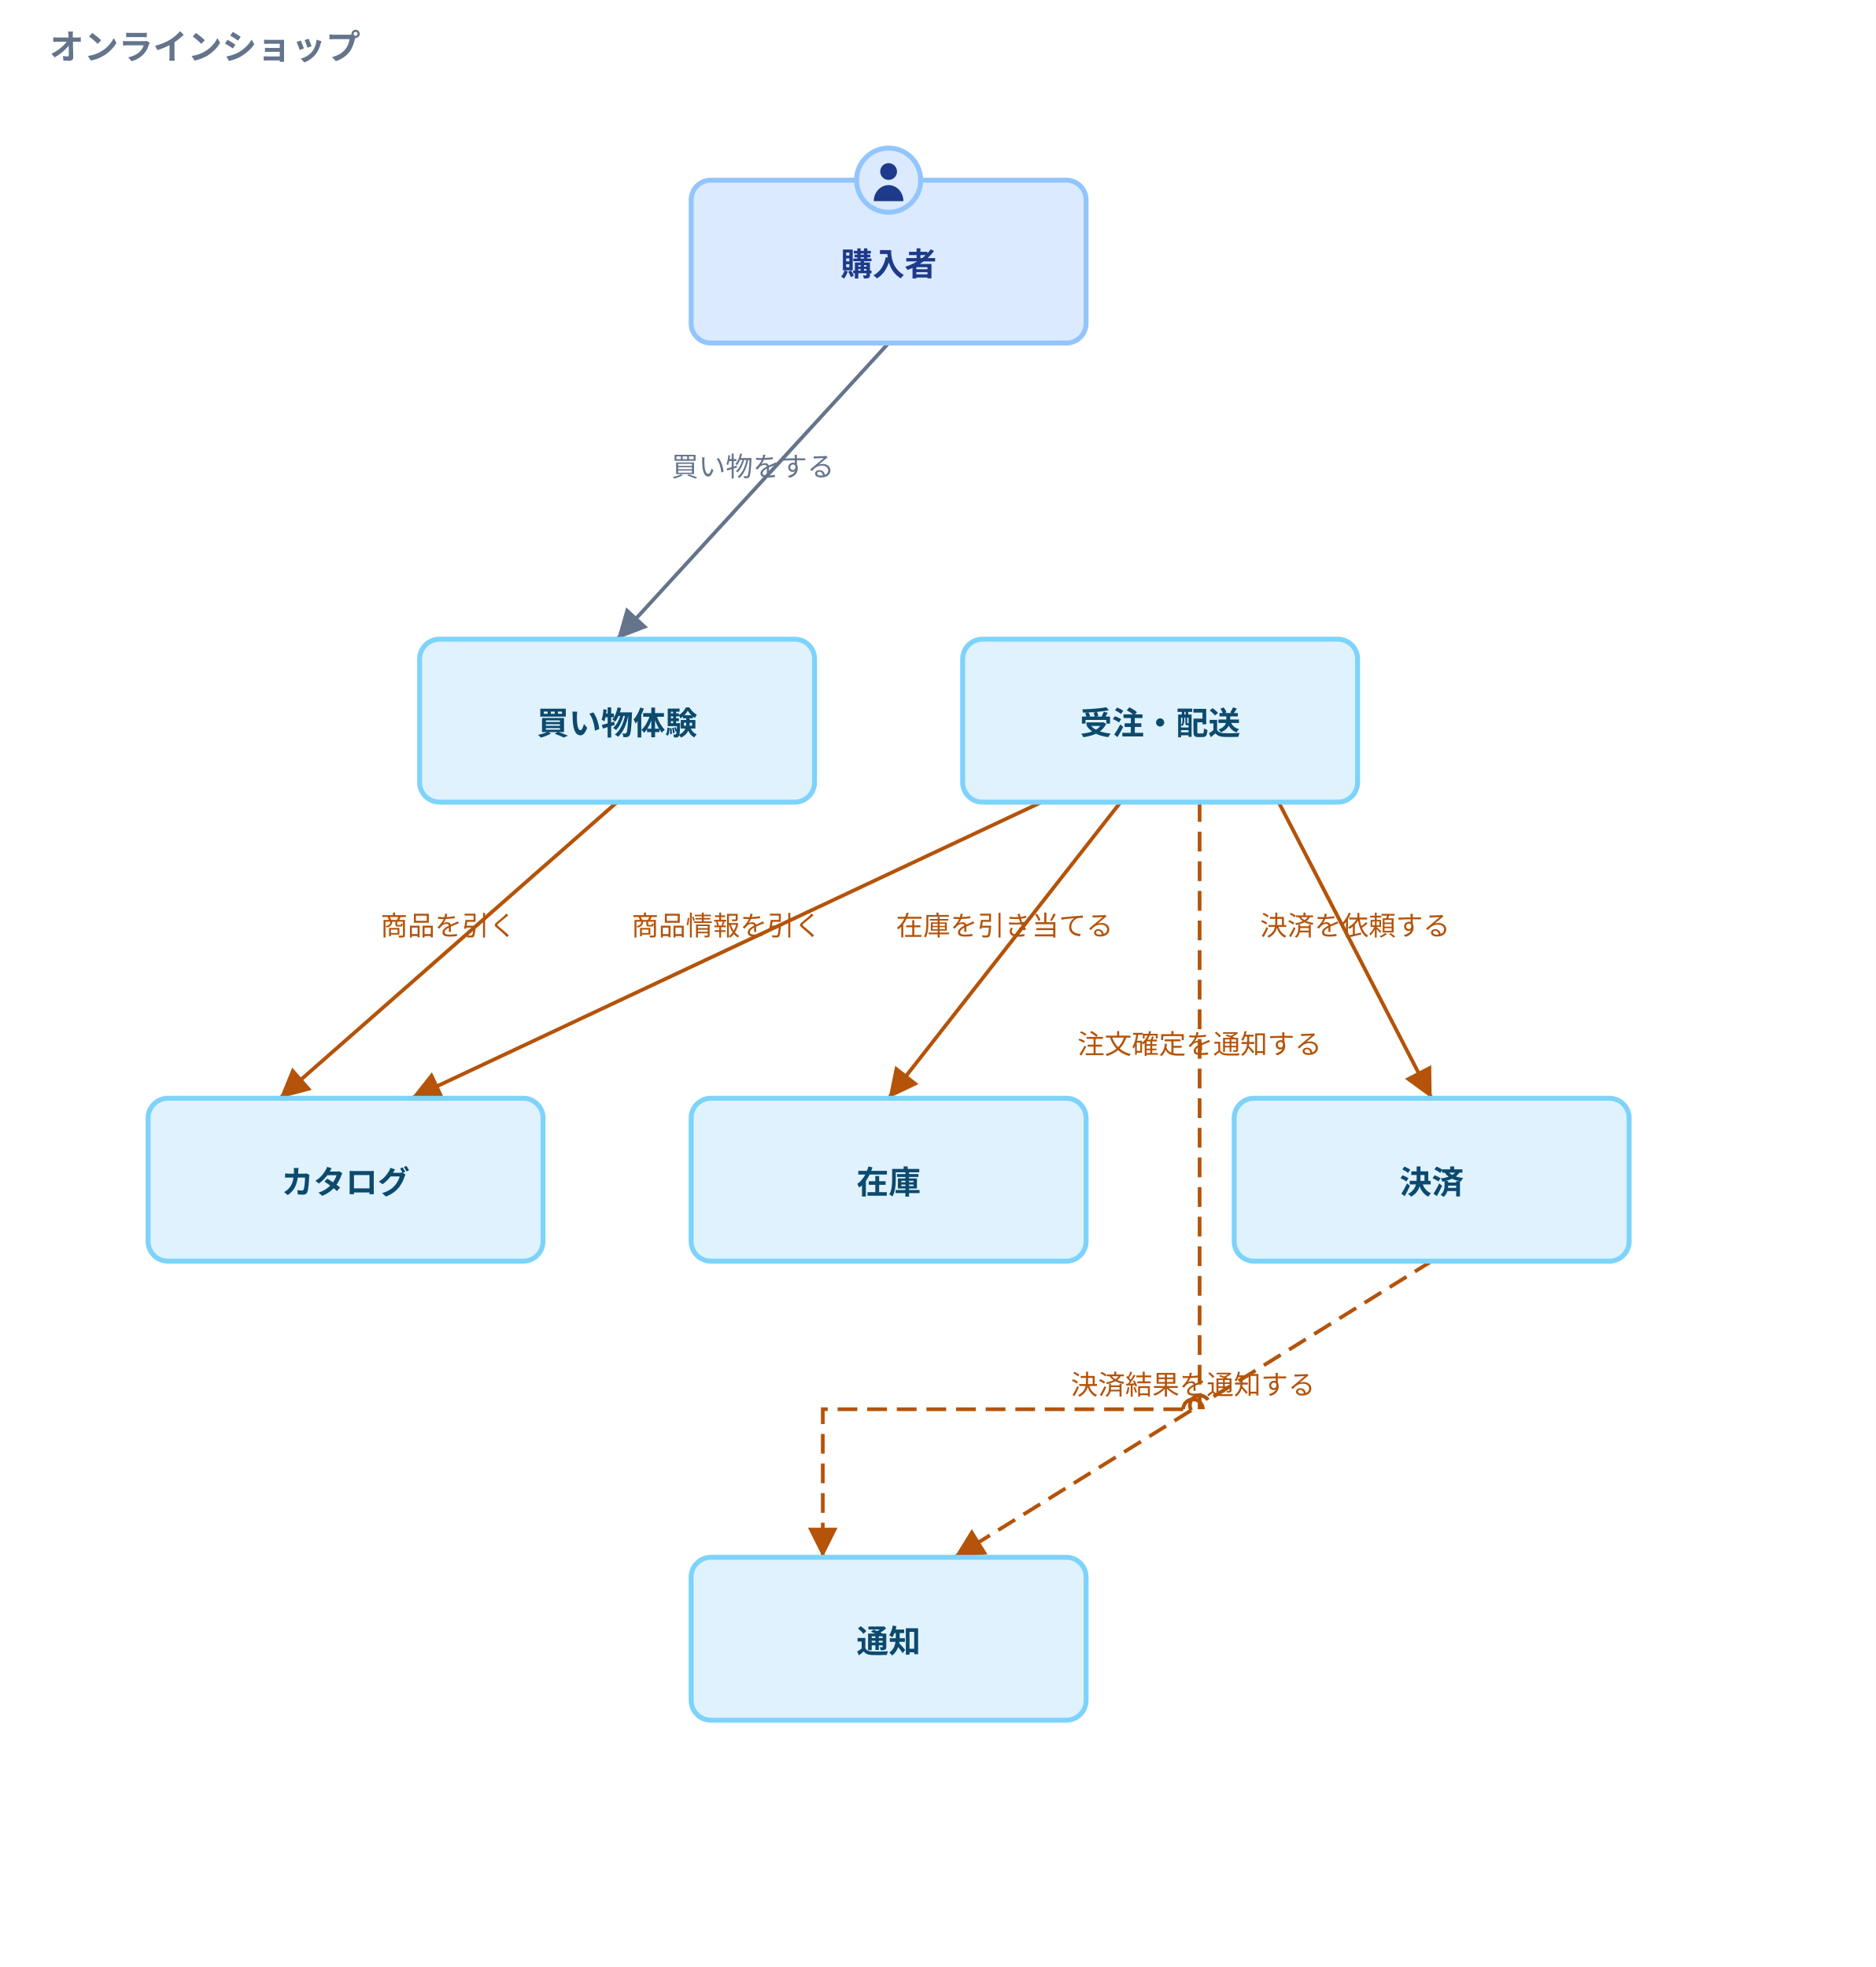
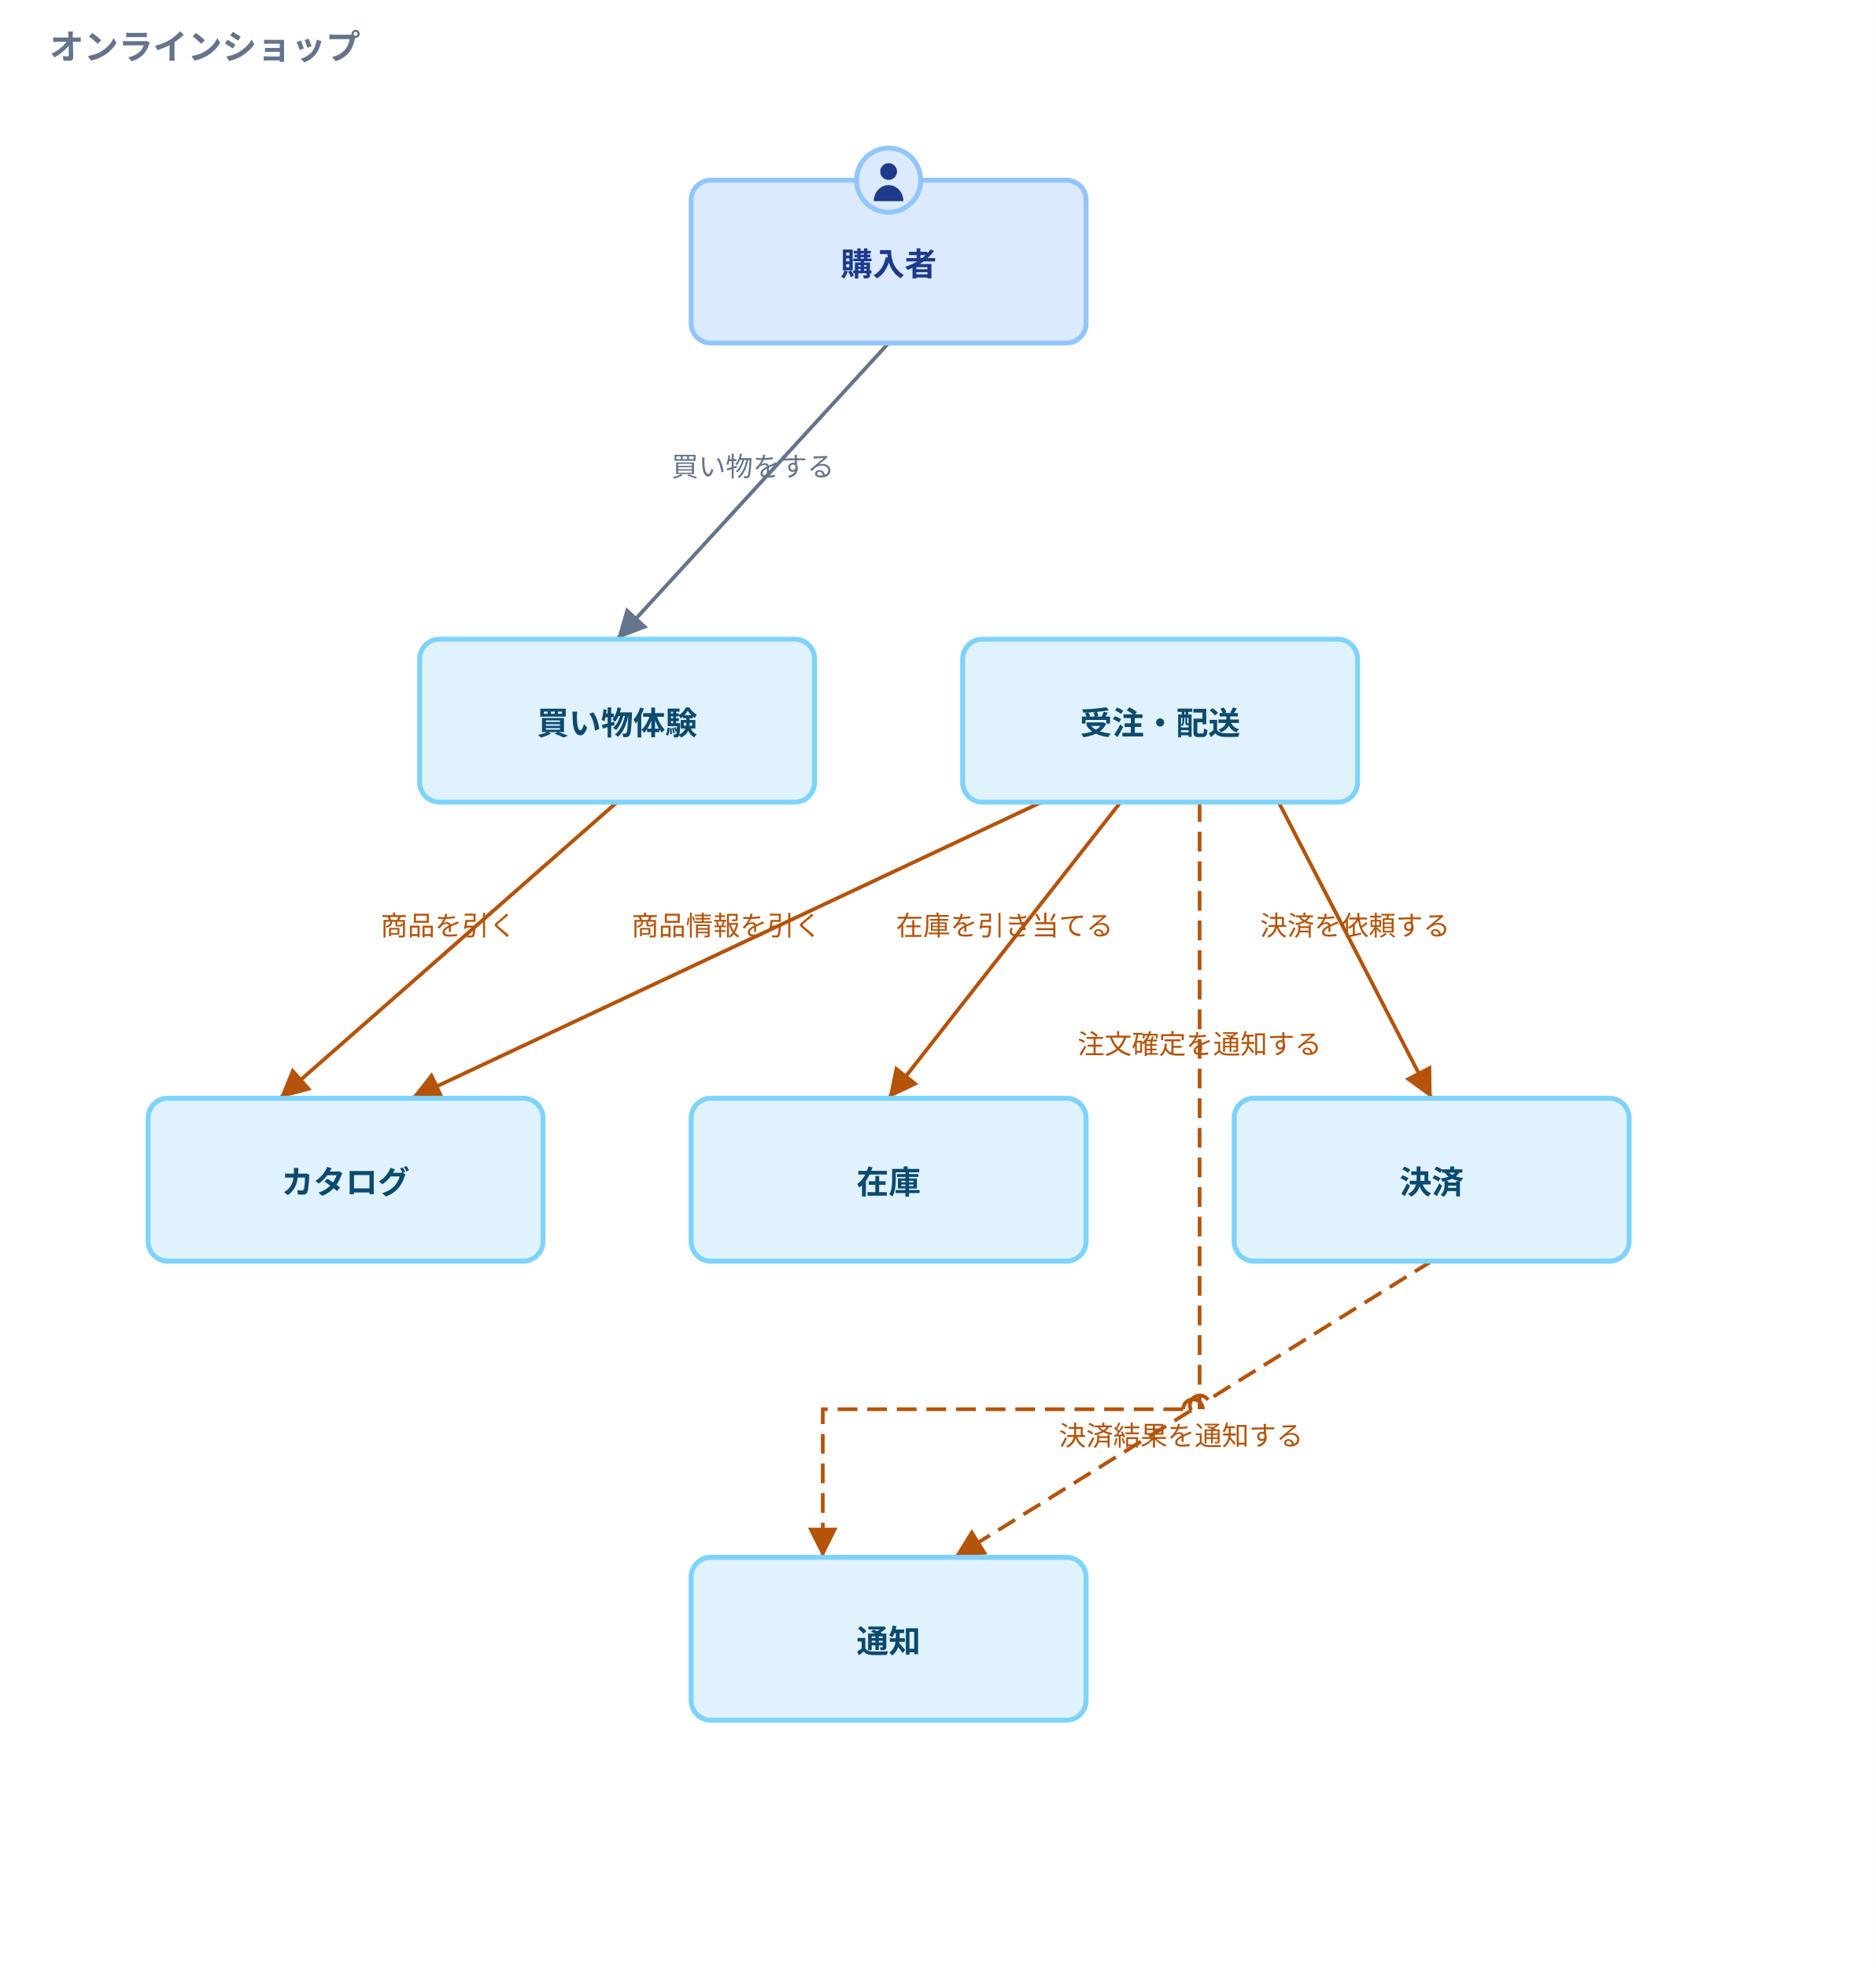
<svg xmlns="http://www.w3.org/2000/svg" viewBox="0 0 760 797" width="760" height="797">
  <defs>
    <marker id="arrow-default" viewBox="0 0 10 10" refX="10" refY="5" markerWidth="8" markerHeight="8" orient="auto-start-reverse">
      <path d="M 0 0 L 10 5 L 0 10 z" fill="#64748B" />
    </marker>
    <marker id="arrow-0" viewBox="0 0 10 10" refX="10" refY="5" markerWidth="8" markerHeight="8" orient="auto-start-reverse">
      <path d="M 0 0 L 10 5 L 0 10 z" fill="#B45309" />
    </marker>
  </defs>
  <rect width="760" height="797" fill="#FFFFFF" rx="0" />
  <text x="20" y="24" fill="#64748B" font-size="14px" font-family="sans-serif" font-weight="bold">オンラインショップ</text>
  <g class="edges">
    <g data-edge-from="Customer" data-edge-to="ShoppingService" data-edge-kind="sync" data-edge-canonical-id="Customer-&gt;ShoppingService" data-edge-label="買い物をする" class="krs-edge krs-edge--interactive">
      <line x1="360" y1="139" x2="250" y2="259" stroke="transparent" stroke-width="14" stroke-linecap="butt" class="krs-edge__hitline" />
      <line x1="360" y1="139" x2="250" y2="259" stroke="#64748B" stroke-width="1.5" marker-end="url(#arrow-default)" />
      <text x="305" y="193" text-anchor="middle" fill="#64748B" font-size="11px" font-family="sans-serif">買い物をする</text>
    </g>
    <g data-edge-from="ShoppingService" data-edge-to="CatalogService" data-edge-kind="sync" data-edge-canonical-id="ShoppingService-&gt;CatalogService" data-edge-label="商品を引く" class="krs-edge krs-edge--interactive">
      <line x1="250" y1="325" x2="113.333" y2="445" stroke="transparent" stroke-width="14" stroke-linecap="butt" class="krs-edge__hitline" />
      <line x1="250" y1="325" x2="113.333" y2="445" stroke="#B45309" stroke-width="1.5" marker-end="url(#arrow-0)" />
      <text x="181.667" y="379" text-anchor="middle" fill="#B45309" font-size="11px" font-family="sans-serif">商品を引く</text>
    </g>
    <g data-edge-from="OrderService" data-edge-to="CatalogService" data-edge-kind="sync" data-edge-canonical-id="OrderService-&gt;CatalogService" data-edge-label="商品情報を引く" class="krs-edge krs-edge--interactive">
      <line x1="422" y1="325" x2="166.667" y2="445" stroke="transparent" stroke-width="14" stroke-linecap="butt" class="krs-edge__hitline" />
      <line x1="422" y1="325" x2="166.667" y2="445" stroke="#B45309" stroke-width="1.5" marker-end="url(#arrow-0)" />
      <text x="294.333" y="379" text-anchor="middle" fill="#B45309" font-size="11px" font-family="sans-serif">商品情報を引く</text>
    </g>
    <g data-edge-from="OrderService" data-edge-to="InventoryService" data-edge-kind="sync" data-edge-canonical-id="OrderService-&gt;InventoryService" data-edge-label="在庫を引き当てる" class="krs-edge krs-edge--interactive">
      <line x1="454" y1="325" x2="360" y2="445" stroke="transparent" stroke-width="14" stroke-linecap="butt" class="krs-edge__hitline" />
      <line x1="454" y1="325" x2="360" y2="445" stroke="#B45309" stroke-width="1.5" marker-end="url(#arrow-0)" />
      <text x="407" y="379" text-anchor="middle" fill="#B45309" font-size="11px" font-family="sans-serif">在庫を引き当てる</text>
    </g>
    <g data-edge-from="OrderService" data-edge-to="PaymentService" data-edge-kind="sync" data-edge-canonical-id="OrderService-&gt;PaymentService" data-edge-label="決済を依頼する" class="krs-edge krs-edge--interactive">
      <line x1="518" y1="325" x2="580" y2="445" stroke="transparent" stroke-width="14" stroke-linecap="butt" class="krs-edge__hitline" />
      <line x1="518" y1="325" x2="580" y2="445" stroke="#B45309" stroke-width="1.5" marker-end="url(#arrow-0)" />
      <text x="549" y="379" text-anchor="middle" fill="#B45309" font-size="11px" font-family="sans-serif">決済を依頼する</text>
    </g>
    <g data-edge-from="OrderService" data-edge-to="NotificationService" data-edge-kind="async" data-edge-canonical-id="OrderService--&gt;NotificationService" data-edge-label="注文確定を通知する" class="krs-edge krs-edge--interactive">
      <polyline points="486,325 486,571 333.333,571 333.333,631" fill="none" stroke="transparent" stroke-width="14" stroke-linecap="butt" class="krs-edge__hitline" />
      <path d="M 486 325 L 486 571 L 486 571 M 479.33 571 L 333.33 571 L 333.33 631" fill="none" stroke="#B45309" stroke-width="1.5" stroke-dasharray="8 4" marker-end="url(#arrow-0)" />
      <text x="486" y="427" text-anchor="middle" fill="#B45309" font-size="11px" font-family="sans-serif">注文確定を通知する</text>
    </g>
    <g data-edge-from="PaymentService" data-edge-to="NotificationService" data-edge-kind="async" data-edge-canonical-id="PaymentService--&gt;NotificationService" data-edge-label="決済結果を通知する" class="krs-edge krs-edge--interactive">
      <line x1="580" y1="511" x2="386.667" y2="631" stroke="transparent" stroke-width="14" stroke-linecap="butt" class="krs-edge__hitline" />
      <path d="M 580 511 L 489.4 567.24 M 482.6 571.45 L 386.67 631" fill="none" stroke="#B45309" stroke-width="1.5" stroke-dasharray="8 4" marker-end="url(#arrow-0)" />
-       <text x="483.333" y="565" text-anchor="middle" fill="#B45309" font-size="11px" font-family="sans-serif">決済結果を通知する</text>
+       <text x="478.499" y="585.655" text-anchor="middle" fill="#B45309" font-size="11px" font-family="sans-serif">決済結果を通知する</text>
    </g>
  </g>
  <g class="crossing-marks">
    <path d="M 482.6 571.45 A 4 4 -31.83 0 1 489.4 567.24" fill="none" stroke="#B45309" stroke-width="1.5" />
    <path d="M 479.33 571 A 4 4 0 0 1 487.33 571" fill="none" stroke="#B45309" stroke-width="1.5" />
  </g>
  <g class="nodes">
    <g data-node-id="Customer" data-node-kind="user" data-has-children="false" data-has-description="false">
      <rect x="280" y="73" width="160" height="66" rx="8" ry="8" fill="#DBEAFE" stroke="#93C5FD" stroke-width="2" />
      <circle cx="360" cy="73" r="13" fill="#DBEAFE" stroke="#93C5FD" stroke-width="2" />
      <circle cx="360" cy="69.5" r="3.4" fill="#1E3A8A" />
      <path d="M354 81.5 a6 6.5 0 0 1 12 0 Z" fill="#1E3A8A" />
      <text x="360" y="106" text-anchor="middle" dominant-baseline="central" fill="#1E3A8A" font-size="13px" font-weight="bold" font-family="sans-serif">購入者</text>
    </g>
    <g data-node-id="ShoppingService" data-node-kind="service" data-has-children="true" data-has-description="false" style="cursor: pointer">
      <rect x="170" y="259" width="160" height="66" rx="8" ry="8" fill="#E0F2FE" stroke="#7DD3FC" stroke-width="2" />
      <text x="250" y="292" text-anchor="middle" dominant-baseline="central" fill="#0C4A6E" font-size="13px" font-weight="bold" font-family="sans-serif">買い物体験</text>
    </g>
    <g data-node-id="OrderService" data-node-kind="service" data-has-children="true" data-has-description="false" style="cursor: pointer">
      <rect x="390" y="259" width="160" height="66" rx="8" ry="8" fill="#E0F2FE" stroke="#7DD3FC" stroke-width="2" />
      <text x="470" y="292" text-anchor="middle" dominant-baseline="central" fill="#0C4A6E" font-size="13px" font-weight="bold" font-family="sans-serif">受注・配送</text>
    </g>
    <g data-node-id="CatalogService" data-node-kind="service" data-has-children="true" data-has-description="false" style="cursor: pointer">
      <rect x="60" y="445" width="160" height="66" rx="8" ry="8" fill="#E0F2FE" stroke="#7DD3FC" stroke-width="2" />
      <text x="140" y="478" text-anchor="middle" dominant-baseline="central" fill="#0C4A6E" font-size="13px" font-weight="bold" font-family="sans-serif">カタログ</text>
    </g>
    <g data-node-id="InventoryService" data-node-kind="service" data-has-children="true" data-has-description="false" style="cursor: pointer">
      <rect x="280" y="445" width="160" height="66" rx="8" ry="8" fill="#E0F2FE" stroke="#7DD3FC" stroke-width="2" />
      <text x="360" y="478" text-anchor="middle" dominant-baseline="central" fill="#0C4A6E" font-size="13px" font-weight="bold" font-family="sans-serif">在庫</text>
    </g>
    <g data-node-id="PaymentService" data-node-kind="service" data-has-children="true" data-has-description="false" style="cursor: pointer">
      <rect x="500" y="445" width="160" height="66" rx="8" ry="8" fill="#E0F2FE" stroke="#7DD3FC" stroke-width="2" />
      <text x="580" y="478" text-anchor="middle" dominant-baseline="central" fill="#0C4A6E" font-size="13px" font-weight="bold" font-family="sans-serif">決済</text>
    </g>
    <g data-node-id="NotificationService" data-node-kind="service" data-has-children="true" data-has-description="false" style="cursor: pointer">
      <rect x="280" y="631" width="160" height="66" rx="8" ry="8" fill="#E0F2FE" stroke="#7DD3FC" stroke-width="2" />
      <text x="360" y="664" text-anchor="middle" dominant-baseline="central" fill="#0C4A6E" font-size="13px" font-weight="bold" font-family="sans-serif">通知</text>
    </g>
  </g>
</svg>
